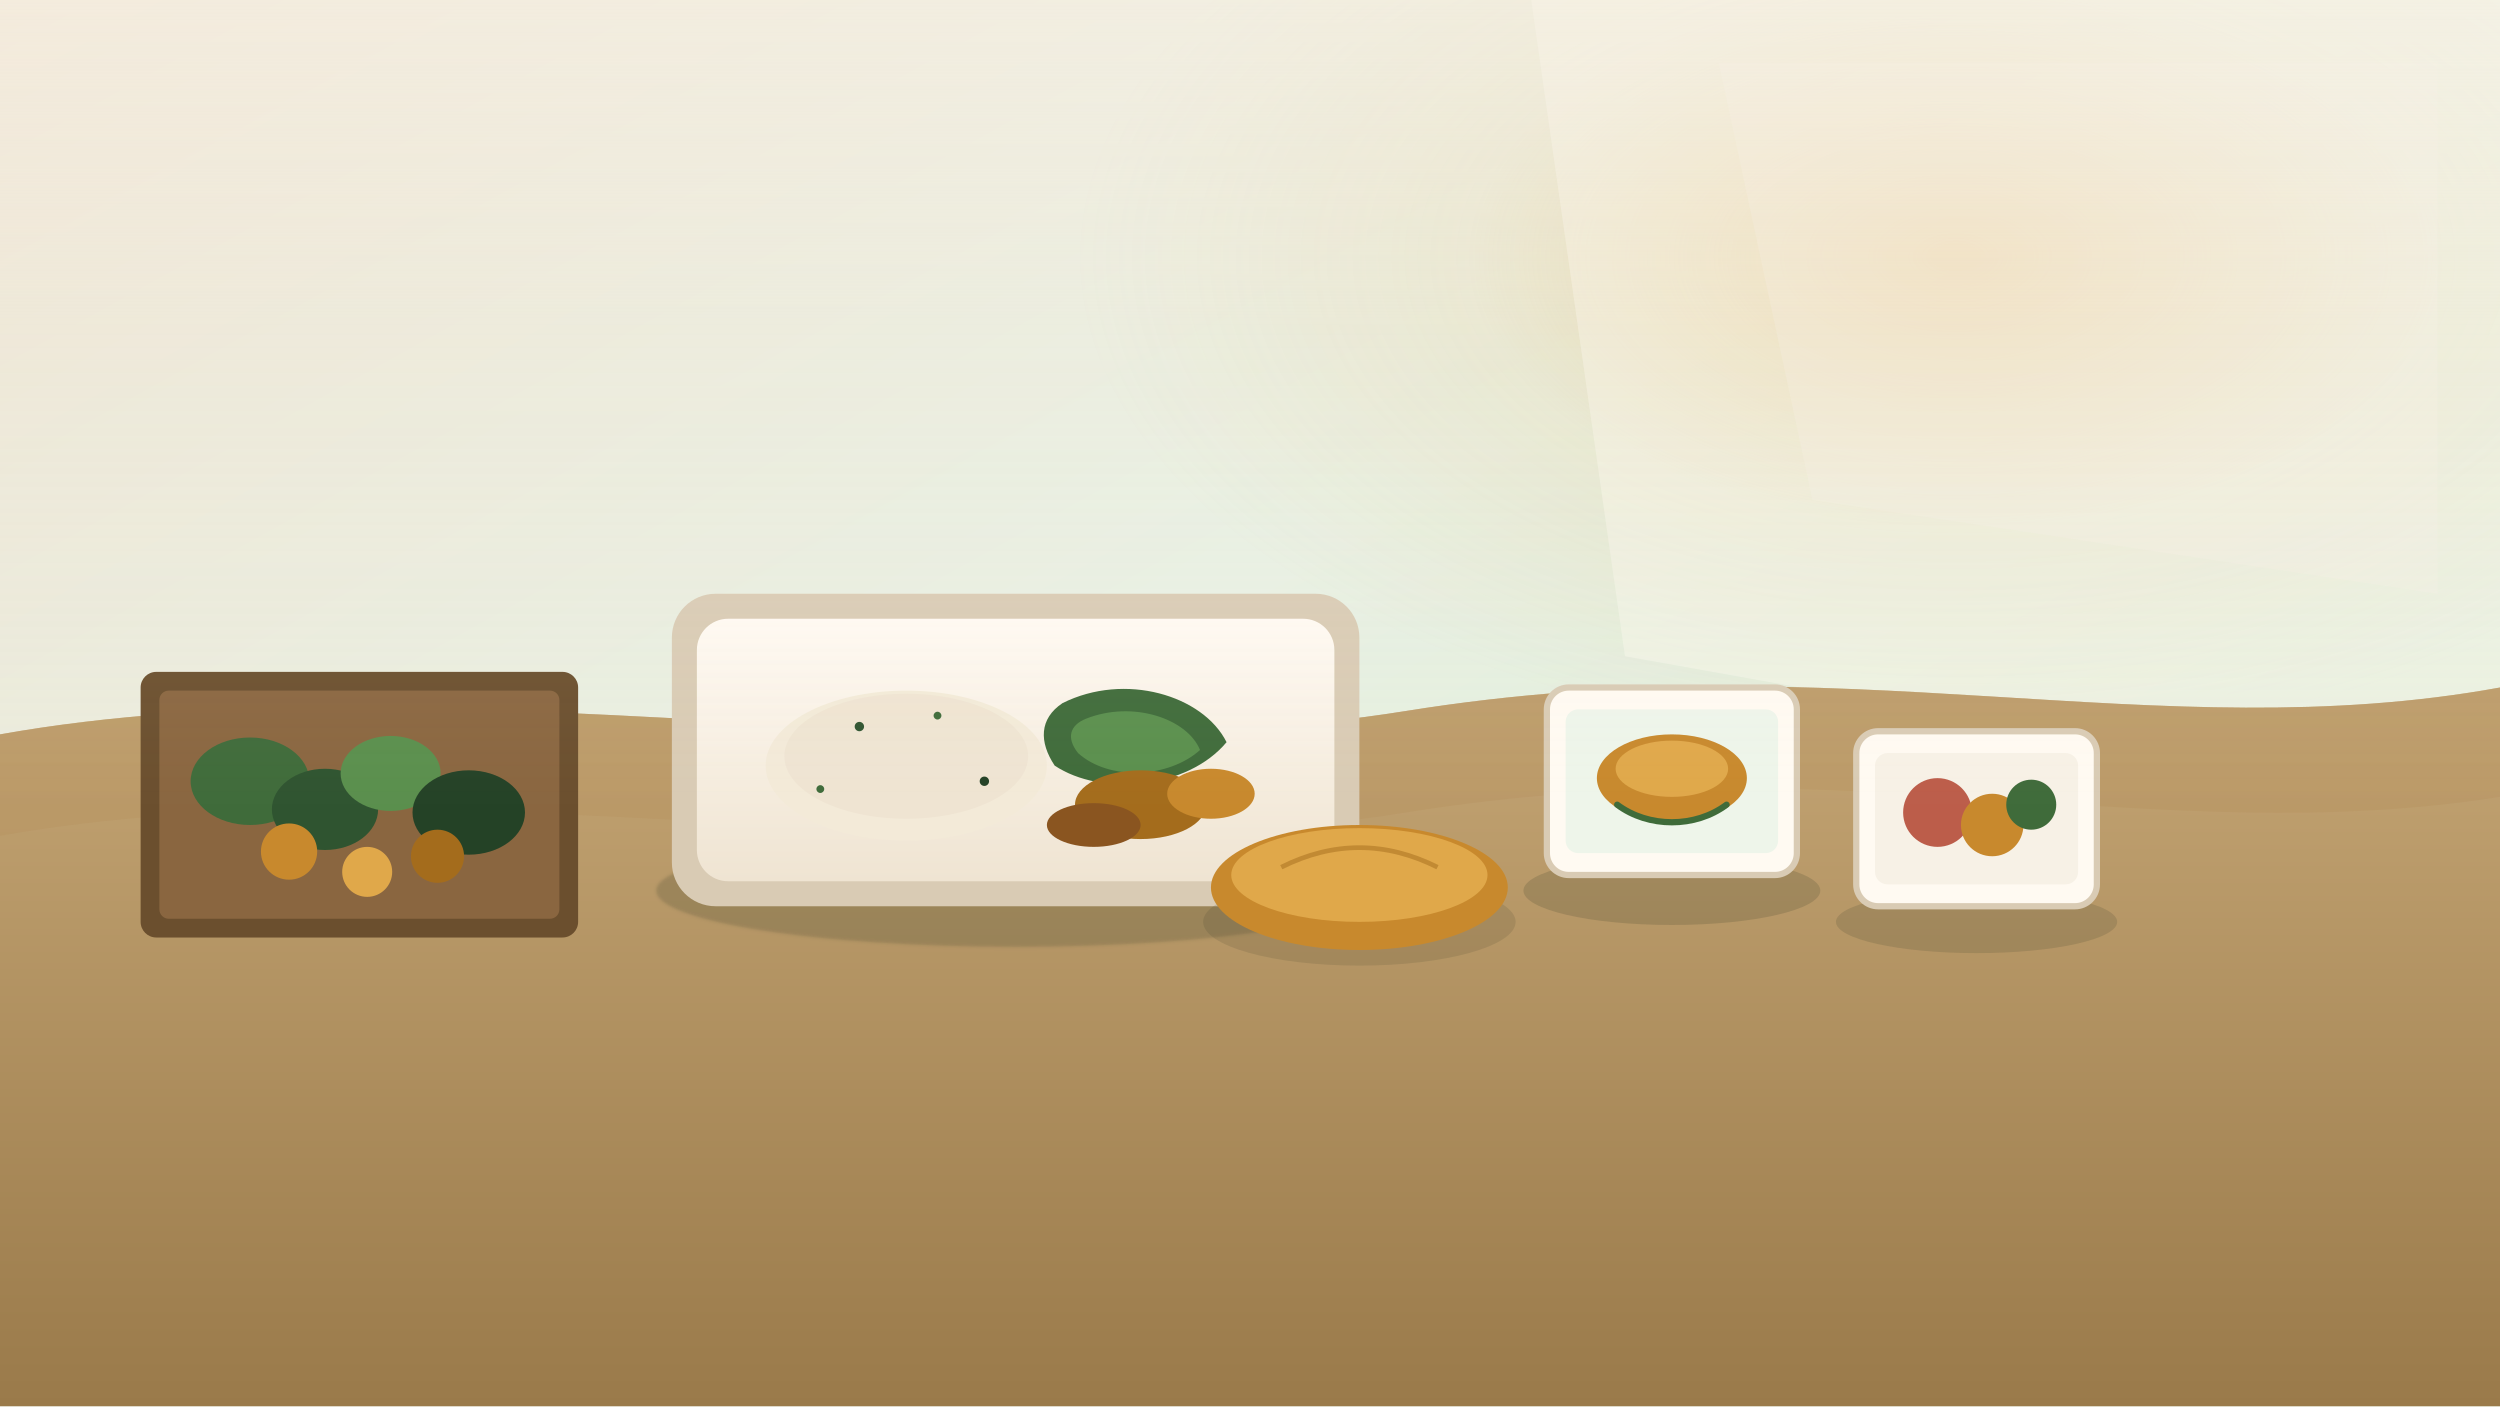
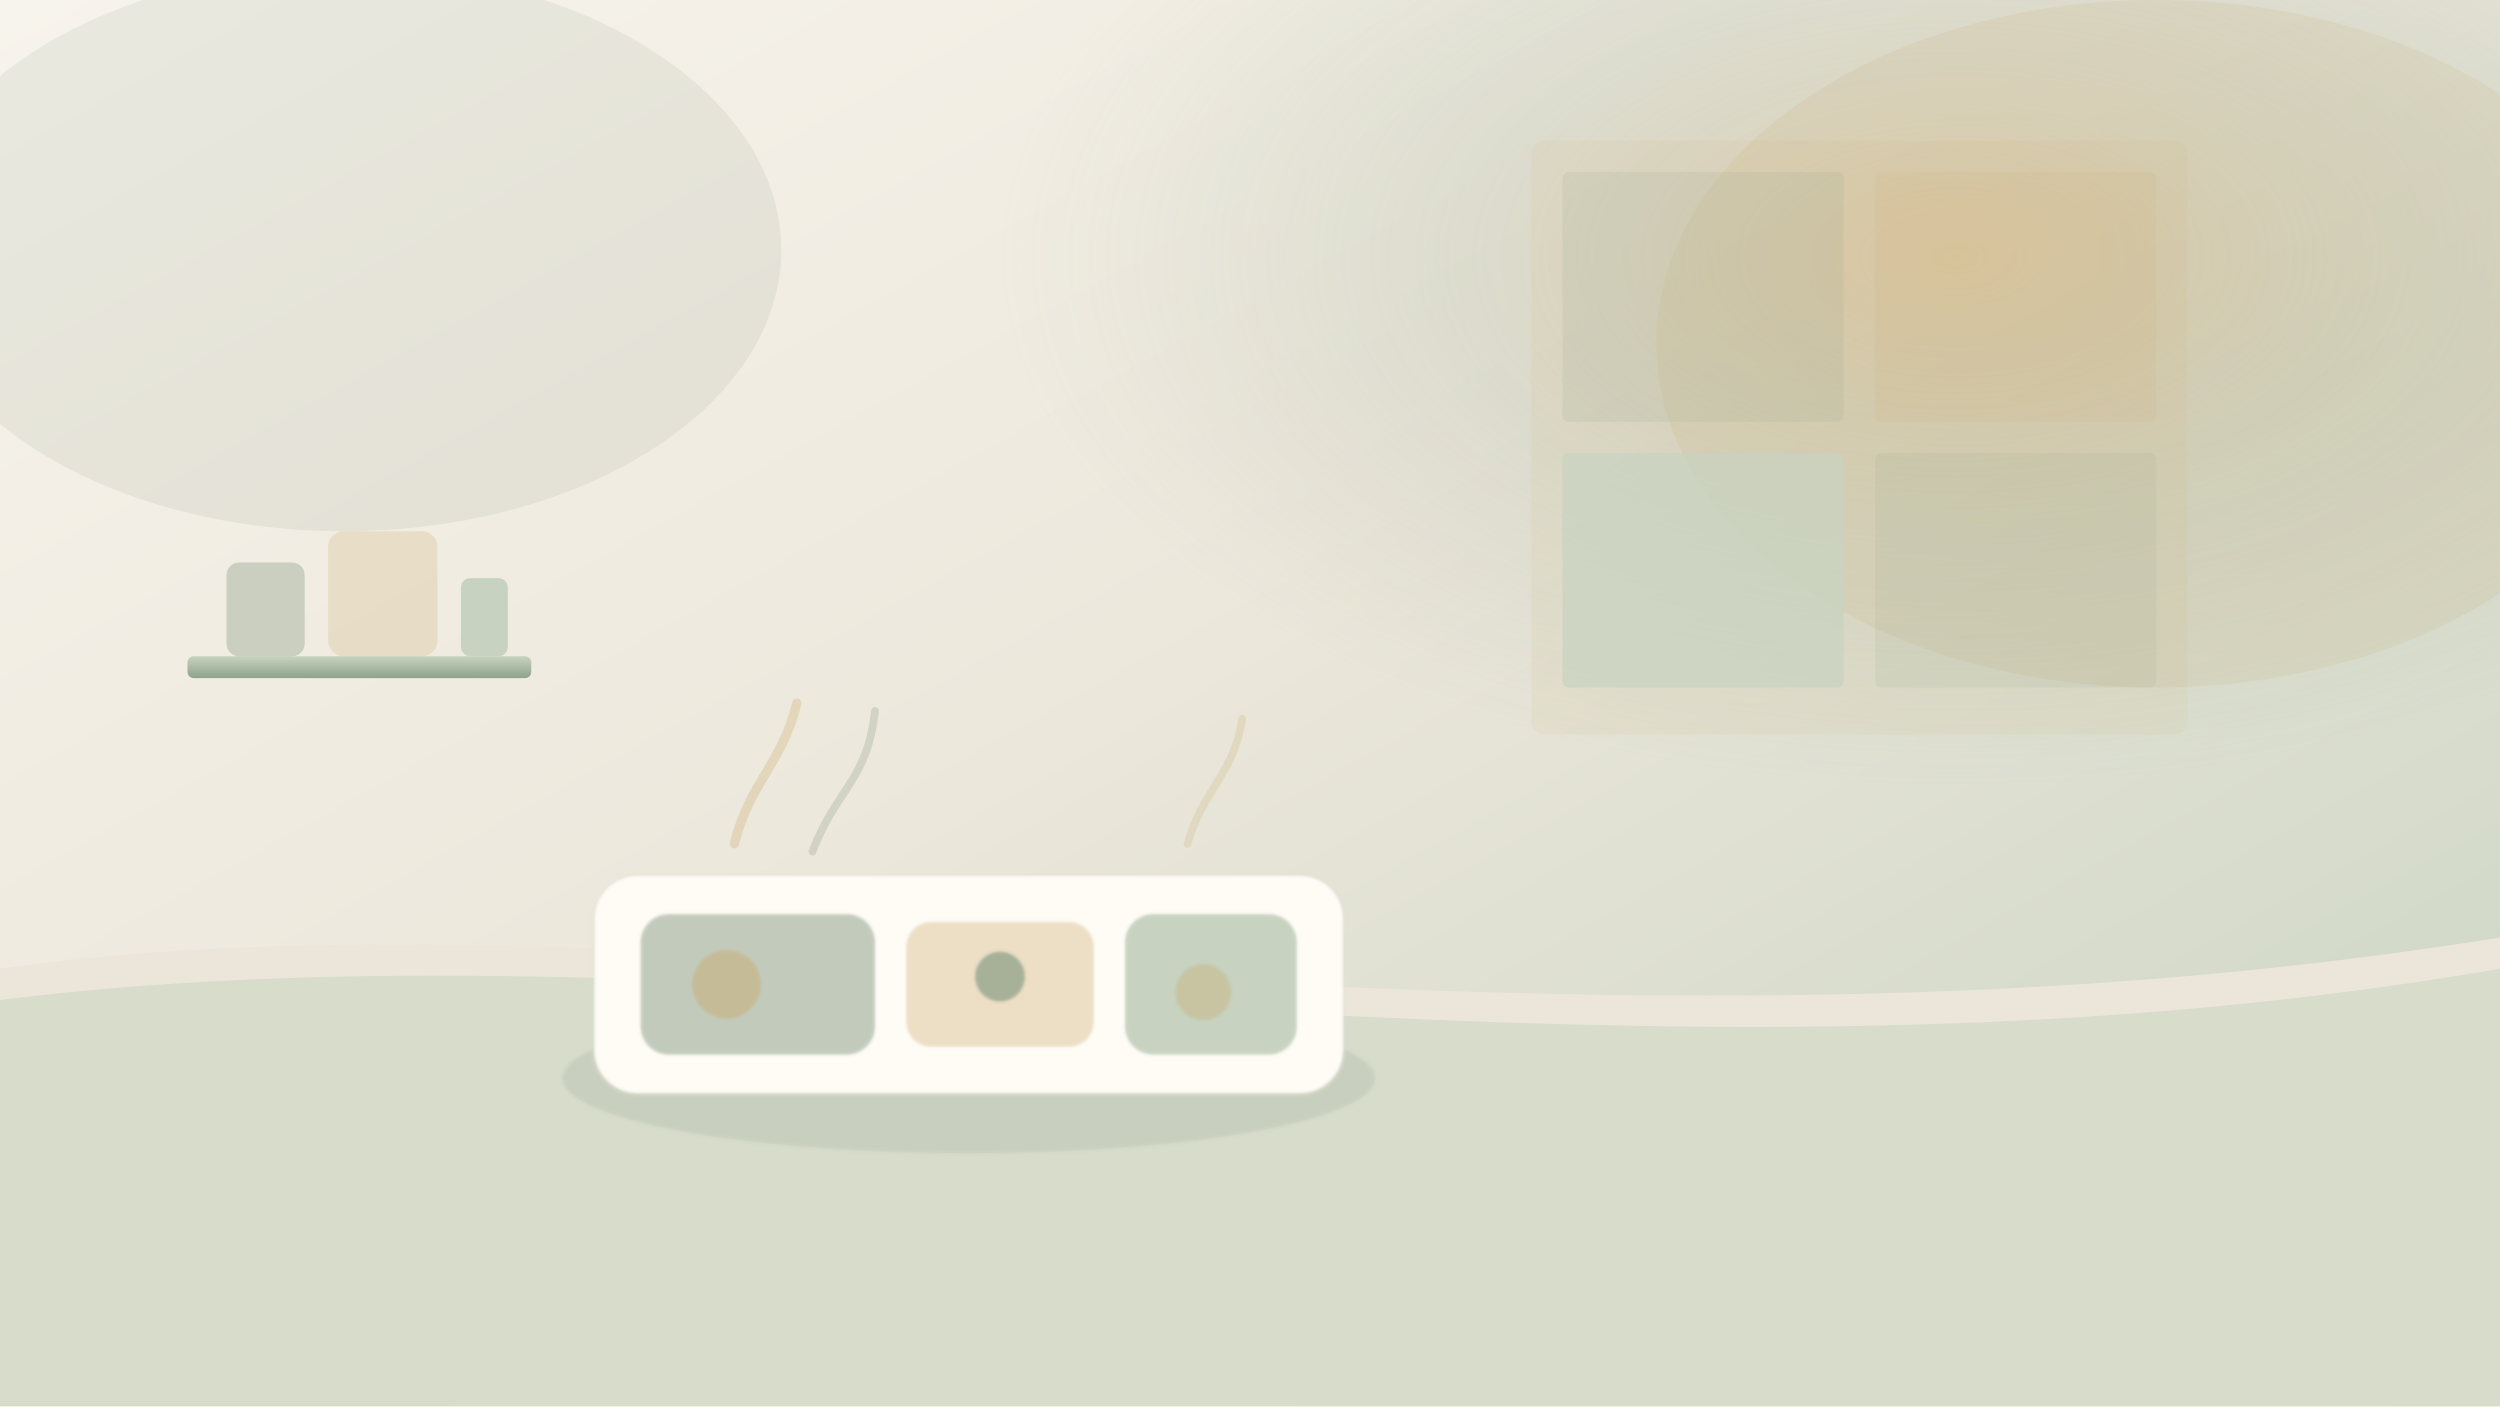
<svg xmlns="http://www.w3.org/2000/svg" viewBox="0 0 1600 900" preserveAspectRatio="xMidYMid slice" role="img" aria-hidden="true">
  <defs>
    <linearGradient id="sky" x1="0" y1="0" x2="1" y2="1">
-       <stop offset="0%" stop-color="#efe4d2" />
-       <stop offset="45%" stop-color="#e8f0e3" />
-       <stop offset="100%" stop-color="#d8e8cf" />
+       <stop offset="0%" stop-color="#F7F4ED" />
+       <stop offset="45%" stop-color="#EDE8DC" />
+       <stop offset="100%" stop-color="#C7D3C0" />
    </linearGradient>
-     <radialGradient id="sun" cx="78%" cy="18%" r="35%">
-       <stop offset="0%" stop-color="#e0a84a" stop-opacity="0.55" />
-       <stop offset="55%" stop-color="#e0a84a" stop-opacity="0.12" />
-       <stop offset="100%" stop-color="#e0a84a" stop-opacity="0" />
+     <radialGradient id="glow" cx="78%" cy="18%" r="38%">
+       <stop offset="0%" stop-color="#C8A96B" stop-opacity="0.4" />
+       <stop offset="55%" stop-color="#8FA28A" stop-opacity="0.18" />
+       <stop offset="100%" stop-color="#8FA28A" stop-opacity="0" />
    </radialGradient>
    <linearGradient id="wood" x1="0" y1="0" x2="0" y2="1">
-       <stop offset="0%" stop-color="#c4a574" />
-       <stop offset="100%" stop-color="#9a7a4a" />
+       <stop offset="0%" stop-color="#C7D3C0" />
+       <stop offset="100%" stop-color="#8FA28A" />
    </linearGradient>
    <linearGradient id="tray" x1="0" y1="0" x2="0" y2="1">
-       <stop offset="0%" stop-color="#fffaf2" />
-       <stop offset="100%" stop-color="#efe4d2" />
+       <stop offset="0%" stop-color="#FFFCF6" />
+       <stop offset="100%" stop-color="#C7D3C0" />
    </linearGradient>
    <filter id="soft" x="-10%" y="-10%" width="120%" height="120%">
      <feGaussianBlur stdDeviation="1.2" />
    </filter>
  </defs>
  <rect width="1600" height="900" fill="url(#sky)" />
-   <rect width="1600" height="900" fill="url(#sun)" />
-   <path d="M980 0 L1600 0 L1600 520 L1040 420 Z" fill="#fffaf2" opacity="0.35" />
-   <path d="M1100 40 L1560 40 L1560 380 L1160 320 Z" fill="#f7f1e6" opacity="0.25" />
-   <path d="M0 470 C280 420 620 500 900 455 C1180 410 1380 480 1600 440 L1600 900 L0 900 Z" fill="url(#wood)" />
-   <path d="M0 470 C280 420 620 500 900 455 C1180 410 1380 480 1600 440 L1600 510 C1380 545 1180 475 900 520 C620 565 280 485 0 535 Z" fill="#b89563" opacity="0.55" />
-   <g transform="translate(90 390)">
-     <rect x="0" y="40" width="280" height="170" rx="10" fill="#6b4f2e" />
-     <rect x="12" y="52" width="256" height="146" rx="6" fill="#8a6640" />
-     <ellipse cx="70" cy="110" rx="38" ry="28" fill="#3f6b3a" />
-     <ellipse cx="118" cy="128" rx="34" ry="26" fill="#2f5430" />
-     <ellipse cx="160" cy="105" rx="32" ry="24" fill="#5a8f4d" />
-     <ellipse cx="210" cy="130" rx="36" ry="27" fill="#244226" />
-     <circle cx="95" cy="155" r="18" fill="#c8892d" />
-     <circle cx="145" cy="168" r="16" fill="#e0a84a" />
-     <circle cx="190" cy="158" r="17" fill="#a46c1c" />
+   <rect width="1600" height="900" fill="url(#glow)" />
+   <ellipse cx="220" cy="160" rx="280" ry="180" fill="#8FA28A" opacity="0.14" />
+   <ellipse cx="1380" cy="220" rx="320" ry="220" fill="#C8A96B" opacity="0.14" />
+   <path d="M0 620 C420 560 980 700 1600 600 L1600 900 L0 900 Z" fill="#EBE6D9" />
+   <path d="M0 640 C480 580 1020 720 1600 620 L1600 900 L0 900 Z" fill="#C7D3C0" opacity="0.55" />
+   <rect x="980" y="90" width="420" height="380" rx="8" fill="#C8A96B" opacity="0.08" />
+   <rect x="1000" y="110" width="180" height="160" rx="4" fill="#8FA28A" opacity="0.14" />
+   <rect x="1200" y="110" width="180" height="160" rx="4" fill="#C8A96B" opacity="0.12" />
+   <rect x="1000" y="290" width="180" height="150" rx="4" fill="#C7D3C0" opacity="0.7" />
+   <rect x="1200" y="290" width="180" height="150" rx="4" fill="#8FA28A" opacity="0.12" />
+   <g filter="url(#soft)">
+     <ellipse cx="620" cy="690" rx="260" ry="48" fill="#5C6E58" opacity="0.12" />
+     <rect x="380" y="560" width="480" height="140" rx="28" fill="#FFFCF6" stroke="#8FA28A" stroke-opacity="0.25" />
+     <rect x="410" y="585" width="150" height="90" rx="18" fill="#8FA28A" opacity="0.55" />
+     <rect x="580" y="590" width="120" height="80" rx="16" fill="#C8A96B" opacity="0.35" />
+     <rect x="720" y="585" width="110" height="90" rx="18" fill="#C7D3C0" />
+     <circle cx="465" cy="630" r="22" fill="#C8A96B" opacity="0.45" />
+     <circle cx="640" cy="625" r="16" fill="#8FA28A" opacity="0.75" />
+     <circle cx="770" cy="635" r="18" fill="#C8A96B" opacity="0.35" />
  </g>
-   <g transform="translate(430 360)">
-     <ellipse cx="220" cy="210" rx="230" ry="36" fill="#1f2a1c" opacity="0.18" filter="url(#soft)" />
-     <rect x="0" y="20" width="440" height="200" rx="28" fill="#d9cbb4" />
-     <rect x="16" y="36" width="408" height="168" rx="20" fill="url(#tray)" />
-     <ellipse cx="150" cy="130" rx="90" ry="48" fill="#f3ead8" />
-     <ellipse cx="150" cy="124" rx="78" ry="40" fill="#efe4d2" />
-     <path d="M250 90 C290 70 340 85 355 115 C330 145 275 150 245 130 C235 115 235 100 250 90Z" fill="#3f6b3a" />
-     <path d="M265 100 C295 88 330 100 338 120 C318 138 280 140 260 122 C252 112 255 104 265 100Z" fill="#5a8f4d" />
-     <ellipse cx="300" cy="155" rx="42" ry="22" fill="#a46c1c" />
-     <ellipse cx="345" cy="148" rx="28" ry="16" fill="#c8892d" />
-     <ellipse cx="270" cy="168" rx="30" ry="14" fill="#8a5520" />
-     <circle cx="120" cy="105" r="3" fill="#2f5430" />
-     <circle cx="170" cy="98" r="2.5" fill="#3f6b3a" />
-     <circle cx="200" cy="140" r="3" fill="#244226" />
-     <circle cx="095" cy="145" r="2.5" fill="#3f6b3a" />
-   </g>
-   <g transform="translate(980 420)">
-     <ellipse cx="90" cy="150" rx="95" ry="22" fill="#1f2a1c" opacity="0.16" />
-     <rect x="10" y="20" width="160" height="120" rx="14" fill="#fffaf2" stroke="#d9cbb4" stroke-width="4" />
-     <rect x="22" y="34" width="136" height="92" rx="8" fill="#eef5ea" />
-     <ellipse cx="90" cy="78" rx="48" ry="28" fill="#c8892d" />
-     <ellipse cx="90" cy="72" rx="36" ry="18" fill="#e0a84a" />
-     <path d="M55 95 C75 110 105 110 125 95" stroke="#3f6b3a" stroke-width="4" fill="none" stroke-linecap="round" />
-   </g>
-   <g transform="translate(1180 450)">
-     <ellipse cx="85" cy="140" rx="90" ry="20" fill="#1f2a1c" opacity="0.14" />
-     <rect x="8" y="18" width="154" height="112" rx="14" fill="#fffaf2" stroke="#d9cbb4" stroke-width="4" />
-     <rect x="20" y="32" width="130" height="84" rx="8" fill="#f7f1e6" />
-     <circle cx="60" cy="70" r="22" fill="#b1432f" opacity="0.85" />
-     <circle cx="95" cy="78" r="20" fill="#c8892d" />
-     <circle cx="120" cy="65" r="16" fill="#3f6b3a" />
-   </g>
-   <g transform="translate(780 520)">
-     <ellipse cx="90" cy="70" rx="100" ry="28" fill="#1f2a1c" opacity="0.12" />
-     <ellipse cx="90" cy="48" rx="95" ry="40" fill="#c8892d" />
-     <ellipse cx="90" cy="40" rx="82" ry="30" fill="#e0a84a" />
-     <path d="M40 35 Q90 10 140 35" stroke="#a46c1c" stroke-width="3" fill="none" opacity="0.5" />
-   </g>
-   <linearGradient id="fade" x1="0" y1="0" x2="0" y2="1">
-     <stop offset="0%" stop-color="#f7f1e6" stop-opacity="0.55" />
-     <stop offset="40%" stop-color="#f7f1e6" stop-opacity="0.15" />
-     <stop offset="100%" stop-color="#f7f1e6" stop-opacity="0" />
-   </linearGradient>
-   <rect width="1600" height="520" fill="url(#fade)" />
+   <path d="M470 540 C480 500 500 490 510 450" stroke="#C8A96B" stroke-opacity="0.3" stroke-width="6" fill="none" stroke-linecap="round" />
+   <path d="M520 545 C535 505 555 500 560 455" stroke="#8FA28A" stroke-opacity="0.3" stroke-width="5" fill="none" stroke-linecap="round" />
+   <path d="M760 540 C770 505 790 495 795 460" stroke="#C8A96B" stroke-opacity="0.22" stroke-width="5" fill="none" stroke-linecap="round" />
+   <rect x="120" y="420" width="220" height="14" rx="4" fill="url(#wood)" />
+   <rect x="145" y="360" width="50" height="60" rx="8" fill="#8FA28A" opacity="0.4" />
+   <rect x="210" y="340" width="70" height="80" rx="10" fill="#C8A96B" opacity="0.22" />
+   <rect x="295" y="370" width="30" height="50" rx="6" fill="#C7D3C0" />
</svg>
